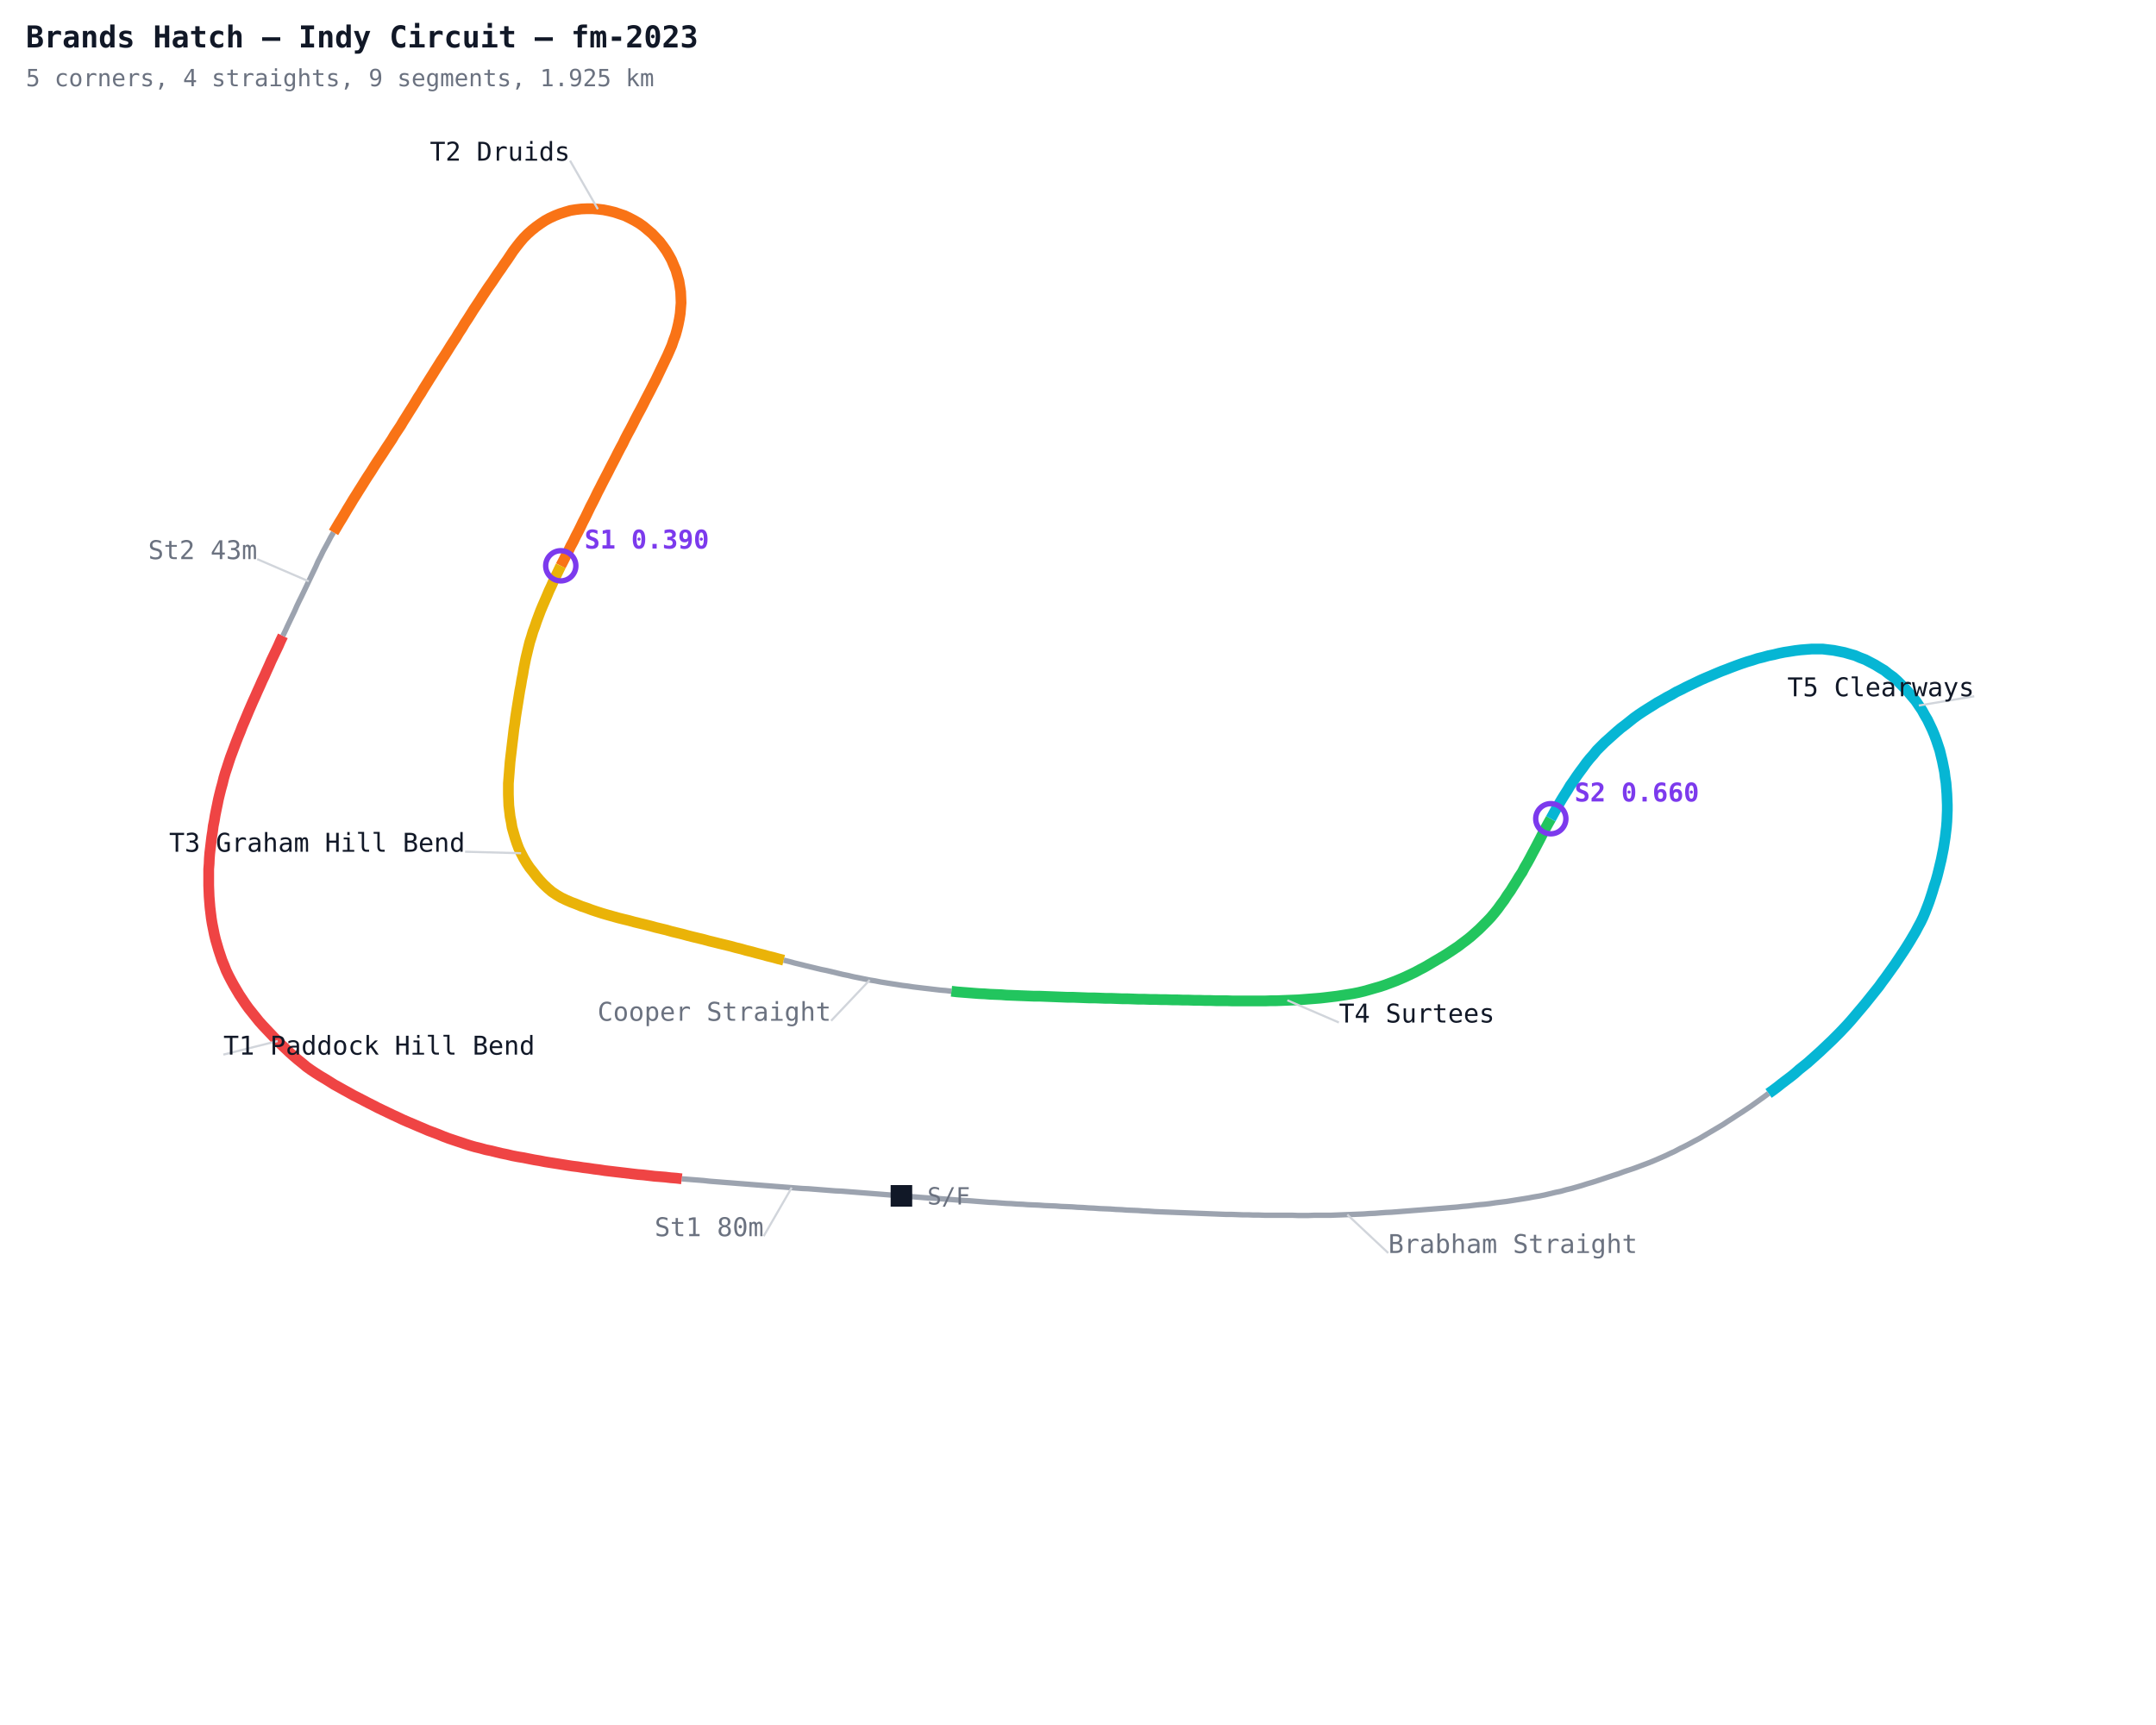
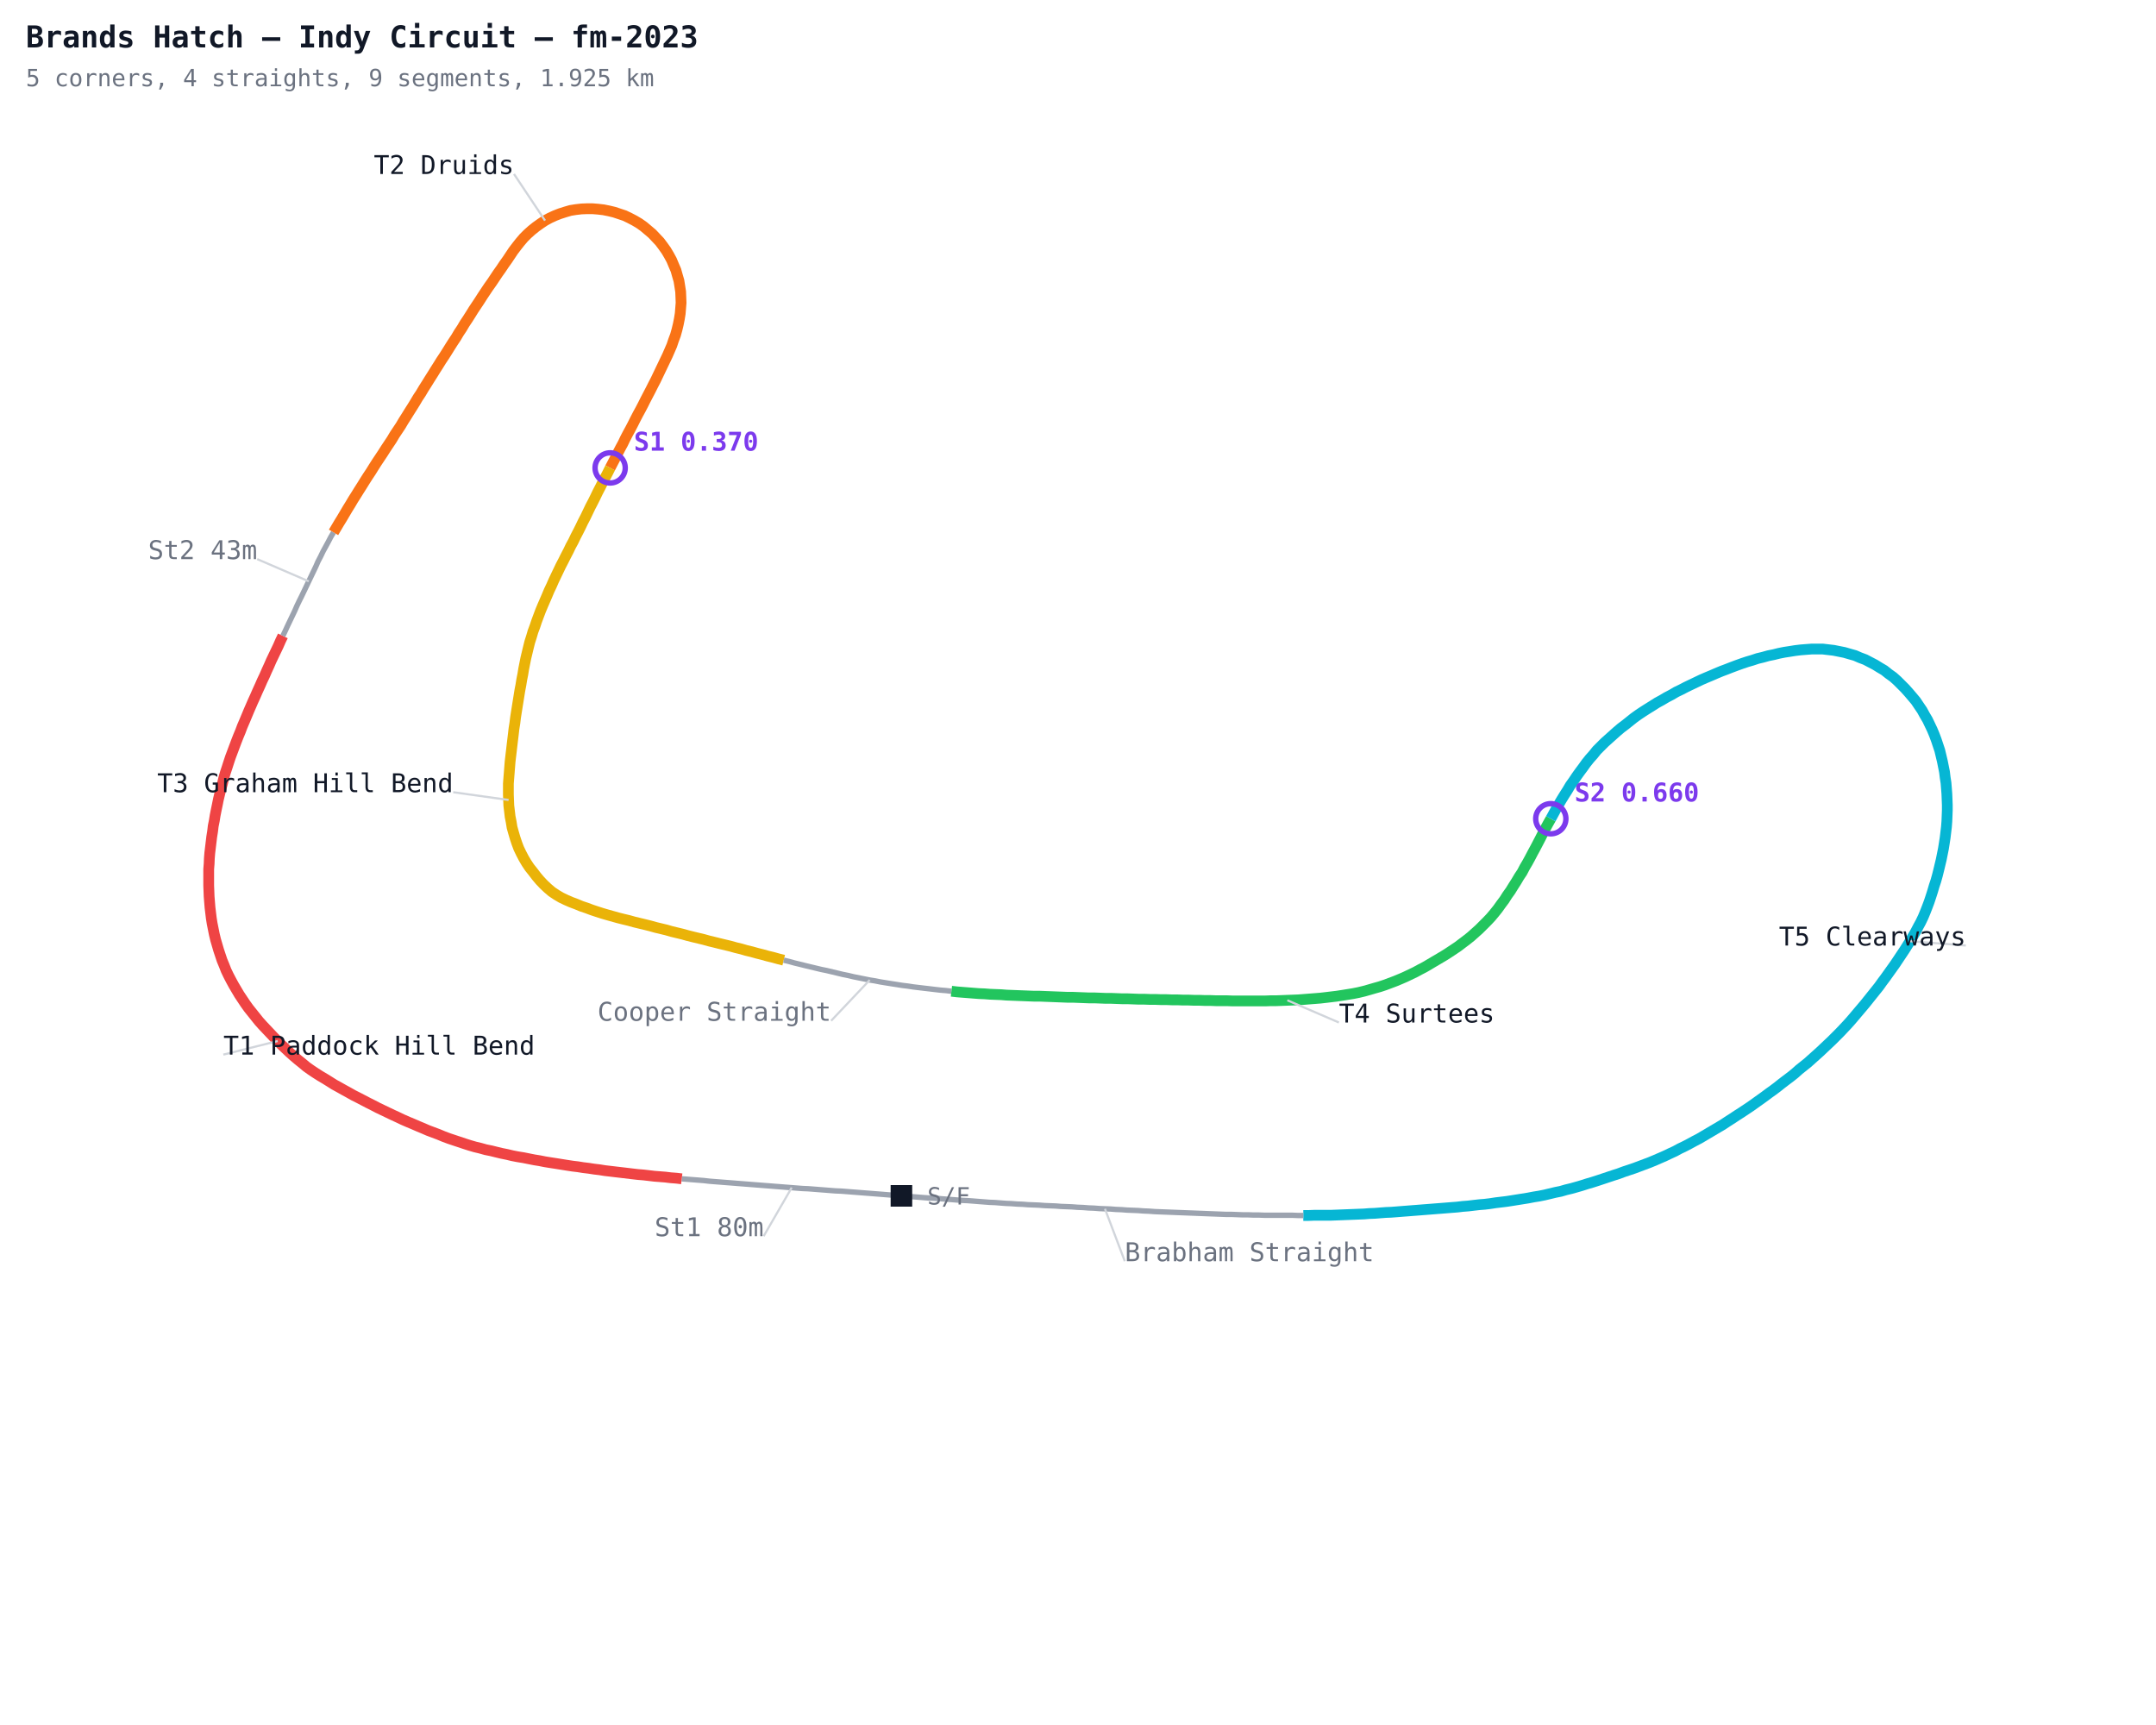
<svg xmlns="http://www.w3.org/2000/svg" width="1000" height="800" viewBox="0 0 1000 800">
  <defs>
    <style>
      .name { font-family: monospace; font-size: 12px; }
      .sector { font-family: monospace; font-size: 12px; fill: #7c3aed; font-weight: bold; }
      .title { font-family: monospace; font-size: 14px; fill: #111827; font-weight: bold; }
      .sub { font-family: monospace; font-size: 11px; fill: #6b7280; }
    </style>
  </defs>
  <rect width="1000" height="800" fill="#ffffff" />
  <polyline fill="none" stroke="#9ca3af" stroke-width="2.5" points="418.1,554.6 415.6,554.4 413.0,554.2 410.5,554.0 408.0,553.8 405.4,553.6 402.9,553.4 400.3,553.2 397.8,553.0 395.2,552.8 392.7,552.6 390.1,552.4 387.6,552.3 385.0,552.1 382.5,551.9 379.9,551.7 377.4,551.5 374.8,551.3 372.3,551.2 369.7,551.0 367.2,550.8 364.6,550.6 362.1,550.4 359.5,550.2 357.0,550.0 354.4,549.8 351.9,549.6 349.3,549.4 346.8,549.2 344.2,549.0 341.7,548.8 339.2,548.6 336.6,548.4 334.1,548.2 331.5,548.0 329.0,547.8 326.4,547.5 323.9,547.3 321.3,547.1 318.8,546.9 316.2,546.7" />
  <polyline fill="none" stroke="#ef4444" stroke-width="5" points="316.2,546.7 313.7,546.4 311.1,546.2 308.6,545.9 306.1,545.7 303.5,545.5 301.0,545.2 298.4,544.9 295.9,544.7 293.3,544.4 290.8,544.1 288.3,543.8 285.7,543.5 283.2,543.2 280.6,542.9 278.1,542.5 275.6,542.2 273.0,541.8 270.5,541.5 268.0,541.1 265.5,540.8 262.9,540.4 260.4,540.0 257.9,539.6 255.3,539.2 252.8,538.8 250.3,538.3 247.8,537.9 245.3,537.4 242.8,536.9 240.3,536.5 237.7,536.0 235.2,535.4 232.7,534.9 230.2,534.3 227.8,533.7 225.3,533.2 222.8,532.5 220.3,531.9 217.9,531.2 215.4,530.4 213.0,529.6 210.6,528.8 208.2,528.0 205.8,527.1 203.4,526.1 201.0,525.2 198.6,524.3 196.3,523.3 193.9,522.3 191.6,521.3 189.2,520.3 186.9,519.3 184.6,518.2 182.2,517.1 179.9,516.0 177.6,514.9 175.3,513.8 173.0,512.6 170.8,511.5 168.5,510.3 166.2,509.1 164.0,508.0 161.7,506.7 159.5,505.5 157.2,504.2 155.0,503.0 152.8,501.6 150.7,500.3 148.5,499.0 146.3,497.6 144.2,496.2 142.1,494.7 140.2,493.1 138.2,491.5 136.2,489.8 134.3,488.1 132.5,486.4 130.6,484.6 128.8,482.8 127.0,481.0 125.3,479.2 123.5,477.3 121.8,475.5 120.1,473.6 118.5,471.6 116.9,469.6 115.3,467.6 113.8,465.5 112.4,463.4 111.0,461.3 109.7,459.1 108.4,456.9 107.2,454.7 106.0,452.4 104.9,450.1 104.0,447.8 103.0,445.4 102.2,443.0 101.4,440.6 100.7,438.2 100.0,435.8 99.4,433.3 98.9,430.8 98.4,428.3 98.0,425.8 97.7,423.3 97.4,420.8 97.2,418.3 97.0,415.8 96.9,413.2 96.8,410.7 96.8,408.2 96.8,405.7 96.8,403.1 97.0,400.6 97.1,398.1 97.3,395.6 97.6,393.1 97.9,390.6 98.2,388.1 98.6,385.6 98.9,383.1 99.4,380.6 99.8,378.1 100.3,375.6 100.8,373.2 101.3,370.7 101.9,368.2 102.5,365.8 103.2,363.3 103.8,360.8 104.5,358.4 105.3,356.0 106.1,353.5 106.9,351.1 107.8,348.7 108.7,346.3 109.6,343.9 110.5,341.6 111.5,339.2 112.4,336.8 113.4,334.5 114.4,332.1 115.4,329.7 116.4,327.4 117.4,325.1 118.5,322.7 119.5,320.4 120.6,318.0 121.6,315.7 122.7,313.4 123.7,311.1 124.8,308.7 125.8,306.4 126.9,304.1 128.0,301.8 129.1,299.5 130.1,297.2 131.2,294.9" />
  <polyline fill="none" stroke="#9ca3af" stroke-width="2.5" points="131.2,294.9 132.3,292.6 133.4,290.2 134.5,287.9 135.6,285.6 136.7,283.3 137.7,281.0 138.8,278.7 139.9,276.5 141.0,274.2 142.1,271.9 143.2,269.6 144.3,267.3 145.4,265.0 146.5,262.7 147.5,260.4 148.7,258.1 149.8,255.8 151.0,253.6 152.2,251.4 153.4,249.1 154.7,246.9" />
-   <polyline fill="none" stroke="#f97316" stroke-width="5" points="154.7,246.9 156.0,244.7 157.3,242.5 158.6,240.4 159.9,238.2 161.2,236.0 162.5,233.9 163.8,231.7 165.2,229.5 166.5,227.4 167.9,225.2 169.2,223.1 170.6,220.9 172.0,218.8 173.3,216.7 174.7,214.5 176.1,212.4 177.5,210.3 178.9,208.1 180.3,206.0 181.7,203.9 183.0,201.7 184.4,199.6 185.8,197.5 187.1,195.3 188.5,193.1 189.8,191.0 191.2,188.8 192.5,186.7 193.8,184.5 195.2,182.4 196.5,180.2 197.9,178.0 199.2,175.9 200.6,173.7 201.9,171.6 203.3,169.4 204.6,167.3 206.0,165.2 207.4,163.0 208.7,160.9 210.1,158.7 211.5,156.6 212.8,154.4 214.2,152.3 215.5,150.1 216.9,148.0 218.3,145.8 219.6,143.7 221.0,141.6 222.4,139.5 223.8,137.3 225.2,135.2 226.6,133.1 228.1,131.0 229.5,128.9 230.9,126.8 232.4,124.7 233.8,122.6 235.3,120.5 236.7,118.4 238.1,116.3 239.7,114.2 241.2,112.3 242.9,110.3 244.7,108.5 246.6,106.8 248.6,105.2 250.7,103.7 252.8,102.3 255.0,101.1 257.4,100.0 259.7,99.1 262.2,98.3 264.6,97.6 267.1,97.2 269.7,96.9 272.2,96.8 274.8,96.8 277.3,97.0 279.9,97.3 282.4,97.8 284.9,98.4 287.3,99.2 289.7,100.0 292.0,101.1 294.3,102.3 296.5,103.6 298.6,105.1 300.5,106.7 302.5,108.4 304.2,110.2 306.0,112.1 307.5,114.1 309.0,116.2 310.3,118.4 311.5,120.6 312.5,123.0 313.5,125.3 314.2,127.8 314.9,130.2 315.3,132.7 315.7,135.3 315.8,137.8 315.9,140.4 315.7,142.9 315.5,145.4 315.1,147.9 314.6,150.4 314.0,152.9 313.3,155.4 312.4,157.8 311.6,160.2 310.6,162.5 309.6,164.8 308.5,167.1 307.4,169.4 306.3,171.7 305.2,174.0 304.1,176.3 302.9,178.6 301.8,180.8 300.6,183.1 299.4,185.4 298.3,187.6 297.1,189.9 295.9,192.1 294.7,194.4 293.6,196.6 292.4,198.9 291.2,201.1 290.0,203.4 288.9,205.7 287.7,207.9 286.5,210.2 285.4,212.4 284.2,214.7 283.0,217.0 281.9,219.2 280.7,221.5 279.5,223.8 278.4,226.0 277.2,228.3 276.1,230.6 275.0,232.8 273.8,235.1 272.7,237.4 271.6,239.7 270.4,242.0 269.3,244.3 268.2,246.5 267.0,248.8 265.9,251.1 264.7,253.3 263.6,255.6 262.4,257.9 261.3,260.1 260.1,262.4" />
-   <polyline fill="none" stroke="#eab308" stroke-width="5" points="260.1,262.4 259.0,264.7 257.9,267.0 256.8,269.3 255.8,271.6 254.7,273.9 253.7,276.3 252.7,278.6 251.7,280.9 250.7,283.3 249.8,285.7 248.9,288.1 248.1,290.5 247.2,292.9 246.5,295.3 245.7,297.8 245.1,300.2 244.5,302.7 243.9,305.2 243.4,307.7 242.9,310.2 242.5,312.7 242.0,315.2 241.6,317.7 241.1,320.3 240.7,322.8 240.3,325.3 239.9,327.8 239.5,330.3 239.1,332.9 238.8,335.4 238.4,337.9 238.1,340.5 237.8,343.0 237.5,345.5 237.2,348.1 236.9,350.6 236.6,353.2 236.4,355.7 236.2,358.3 236.0,360.8 235.8,363.4 235.8,365.9 235.8,368.5 235.9,371.0 236.0,373.6 236.3,376.1 236.6,378.7 237.1,381.2 237.5,383.7 238.2,386.2 238.9,388.6 239.7,391.0 240.6,393.4 241.7,395.7 242.9,398.0 244.2,400.2 245.6,402.3 247.2,404.3 248.8,406.4 250.4,408.3 252.2,410.2 254.0,411.9 256.0,413.6 258.1,415.0 260.3,416.3 262.6,417.4 264.9,418.4 267.3,419.3 269.7,420.3 272.1,421.1 274.5,422.0 276.9,422.8 279.4,423.6 281.8,424.3 284.3,425.0 286.8,425.7 289.2,426.3 291.7,426.9 294.2,427.6 296.7,428.2 299.2,428.8 301.6,429.4 304.1,430.1 306.6,430.7 309.1,431.3 311.5,432.0 314.0,432.6 316.5,433.2 319.0,433.9 321.4,434.5 323.9,435.1 326.4,435.7 328.9,436.4 331.4,437.0 333.8,437.6 336.3,438.2 338.8,438.8 341.3,439.5 343.8,440.1 346.2,440.8 348.7,441.4 351.2,442.1 353.6,442.7 356.1,443.4 358.6,444.0 361.1,444.7 363.5,445.3" />
+   <polyline fill="none" stroke="#f97316" stroke-width="5" points="154.7,246.9 156.0,244.7 157.3,242.5 158.6,240.4 159.9,238.2 161.2,236.0 162.5,233.9 163.8,231.7 165.2,229.5 166.5,227.4 167.9,225.2 169.2,223.1 170.6,220.9 172.0,218.8 173.3,216.7 174.7,214.5 176.1,212.4 177.5,210.3 178.9,208.1 180.3,206.0 181.7,203.9 183.0,201.7 184.4,199.6 185.8,197.5 187.1,195.3 188.5,193.1 189.8,191.0 191.2,188.8 192.5,186.7 193.8,184.5 195.2,182.4 196.5,180.2 197.9,178.0 199.2,175.9 200.6,173.7 201.9,171.6 203.3,169.4 204.6,167.3 206.0,165.2 207.4,163.0 208.7,160.9 210.1,158.7 211.5,156.6 212.8,154.4 214.2,152.3 215.5,150.1 216.9,148.0 218.3,145.8 219.6,143.7 221.0,141.6 222.4,139.5 223.8,137.3 225.2,135.2 226.6,133.1 228.1,131.0 229.5,128.9 230.9,126.8 232.4,124.7 233.8,122.6 235.3,120.5 236.7,118.4 238.1,116.3 239.7,114.2 241.2,112.3 242.9,110.3 244.7,108.5 246.6,106.8 248.6,105.2 250.7,103.7 252.8,102.3 255.0,101.1 257.4,100.0 259.7,99.1 262.2,98.3 264.6,97.6 267.1,97.2 269.7,96.9 272.2,96.8 274.8,96.8 277.3,97.0 279.9,97.3 282.4,97.8 284.9,98.4 287.3,99.2 289.7,100.0 292.0,101.1 294.3,102.3 296.5,103.6 298.6,105.1 300.5,106.7 302.5,108.4 304.2,110.2 306.0,112.1 307.5,114.1 309.0,116.2 310.3,118.4 311.5,120.6 312.5,123.0 313.5,125.3 314.2,127.8 314.9,130.2 315.3,132.7 315.7,135.3 315.8,137.8 315.9,140.4 315.7,142.9 315.5,145.4 315.1,147.9 314.6,150.4 314.0,152.9 313.3,155.4 312.4,157.8 311.6,160.2 310.6,162.5 309.6,164.8 308.5,167.1 307.4,169.4 306.3,171.7 305.2,174.0 304.1,176.3 302.9,178.6 301.8,180.8 300.6,183.1 299.4,185.4 298.3,187.6 297.1,189.9 295.9,192.1 294.7,194.4 293.6,196.6 292.4,198.9 291.2,201.1 290.0,203.4 288.9,205.7 287.7,207.9 286.5,210.2 285.4,212.4 284.2,214.7 283.0,217.0" />
+   <polyline fill="none" stroke="#eab308" stroke-width="5" points="283.0,217.0 281.9,219.2 280.7,221.5 279.5,223.8 278.4,226.0 277.2,228.3 276.1,230.6 275.0,232.8 273.8,235.1 272.7,237.4 271.6,239.7 270.4,242.0 269.3,244.3 268.2,246.5 267.0,248.8 265.9,251.1 264.7,253.3 263.6,255.6 262.4,257.9 261.3,260.1 260.1,262.4 259.0,264.7 257.9,267.0 256.8,269.3 255.8,271.6 254.7,273.9 253.7,276.3 252.7,278.6 251.7,280.9 250.7,283.3 249.8,285.7 248.9,288.1 248.1,290.5 247.2,292.9 246.5,295.3 245.7,297.8 245.1,300.2 244.5,302.7 243.9,305.2 243.4,307.7 242.9,310.2 242.5,312.7 242.0,315.2 241.6,317.7 241.1,320.3 240.7,322.8 240.3,325.3 239.9,327.8 239.5,330.3 239.1,332.9 238.8,335.4 238.4,337.9 238.1,340.5 237.8,343.0 237.5,345.5 237.2,348.1 236.9,350.6 236.6,353.2 236.4,355.7 236.2,358.3 236.0,360.8 235.8,363.4 235.8,365.9 235.8,368.5 235.9,371.0 236.0,373.6 236.3,376.1 236.6,378.7 237.1,381.2 237.5,383.7 238.2,386.2 238.9,388.6 239.7,391.0 240.6,393.4 241.7,395.7 242.9,398.0 244.2,400.2 245.6,402.3 247.2,404.3 248.8,406.4 250.4,408.3 252.2,410.2 254.0,411.9 256.0,413.6 258.1,415.0 260.3,416.3 262.6,417.4 264.9,418.4 267.3,419.3 269.7,420.3 272.1,421.1 274.5,422.0 276.9,422.8 279.4,423.6 281.8,424.3 284.3,425.0 286.8,425.7 289.2,426.3 291.7,426.9 294.2,427.6 296.7,428.2 299.2,428.8 301.6,429.4 304.1,430.1 306.6,430.7 309.1,431.3 311.5,432.0 314.0,432.6 316.5,433.2 319.0,433.9 321.4,434.5 323.9,435.1 326.4,435.7 328.9,436.4 331.4,437.0 333.8,437.6 336.3,438.2 338.8,438.8 341.3,439.5 343.8,440.1 346.2,440.8 348.7,441.4 351.2,442.1 353.6,442.7 356.1,443.4 358.6,444.0 361.1,444.7 363.5,445.3" />
  <polyline fill="none" stroke="#9ca3af" stroke-width="2.5" points="363.5,445.3 366.0,445.9 368.5,446.6 371.0,447.2 373.4,447.8 375.9,448.4 378.4,449.0 380.9,449.6 383.4,450.1 385.9,450.7 388.4,451.3 390.9,451.9 393.4,452.4 395.9,453.0 398.4,453.5 400.9,454.0 403.4,454.5 405.9,454.9 408.4,455.4 410.9,455.8 413.4,456.2 416.0,456.6 418.5,457.0 421.0,457.3 423.6,457.7 426.1,458.0 428.6,458.3 431.2,458.6 433.7,458.9 436.3,459.2 438.8,459.4 441.3,459.7" />
  <polyline fill="none" stroke="#22c55e" stroke-width="5" points="441.3,459.7 443.9,460.0 446.4,460.2 449.0,460.4 451.5,460.6 454.1,460.8 456.6,460.9 459.2,461.1 461.7,461.2 464.3,461.3 466.8,461.5 469.4,461.6 471.9,461.7 474.5,461.8 477.0,461.9 479.6,462.0 482.2,462.0 484.7,462.1 487.3,462.2 489.8,462.3 492.4,462.4 494.9,462.5 497.5,462.5 500.0,462.6 502.6,462.7 505.1,462.8 507.7,462.8 510.3,462.9 512.8,463.0 515.4,463.0 517.9,463.1 520.5,463.2 523.0,463.2 525.6,463.3 528.1,463.4 530.7,463.4 533.2,463.5 535.8,463.5 538.4,463.6 540.9,463.6 543.5,463.7 546.0,463.7 548.6,463.8 551.1,463.8 553.7,463.9 556.2,463.9 558.8,464.0 561.4,464.0 563.9,464.1 566.5,464.1 569.0,464.1 571.6,464.2 574.1,464.2 576.7,464.2 579.2,464.2 581.8,464.2 584.4,464.2 586.9,464.2 589.5,464.1 592.0,464.1 594.6,464.0 597.1,463.9 599.7,463.8 602.2,463.7 604.8,463.5 607.3,463.3 609.9,463.1 612.4,462.9 615.0,462.6 617.5,462.3 620.0,462.0 622.6,461.6 625.1,461.2 627.6,460.8 630.1,460.3 632.6,459.7 635.1,459.0 637.5,458.3 640.0,457.6 642.4,456.8 644.8,455.9 647.2,455.0 649.6,454.0 651.9,453.0 654.2,451.9 656.5,450.8 658.7,449.6 661.0,448.4 663.2,447.1 665.4,445.8 667.6,444.5 669.8,443.2 672.0,441.8 674.1,440.4 676.2,439.0 678.3,437.4 680.3,435.9 682.3,434.3 684.2,432.6 686.1,430.9 687.9,429.1 689.7,427.3 691.5,425.4 693.1,423.5 694.7,421.5 696.2,419.4 697.7,417.4 699.1,415.2 700.6,413.1 701.9,411.0 703.3,408.8 704.6,406.6 706.0,404.5 707.2,402.2 708.5,400.0 709.7,397.8 710.9,395.5 712.1,393.3 713.3,391.0 714.5,388.7 715.6,386.5 716.8,384.2 718.0,382.0 719.3,379.7" />
-   <polyline fill="none" stroke="#06b6d4" stroke-width="5" points="719.3,379.7 720.5,377.5 721.7,375.3 723.0,373.0 724.3,370.8 725.6,368.7 727.0,366.5 728.3,364.3 729.8,362.2 731.2,360.1 732.7,358.0 734.2,356.0 735.7,353.9 737.3,351.9 739.0,350.0 740.6,348.0 742.4,346.2 744.2,344.4 746.1,342.7 748.0,341.0 749.9,339.3 751.9,337.6 753.9,336.1 755.9,334.5 757.9,332.9 760.0,331.4 762.1,330.0 764.3,328.6 766.4,327.3 768.6,325.9 770.8,324.7 773.0,323.4 775.3,322.2 777.5,320.9 779.8,319.8 782.1,318.6 784.4,317.5 786.7,316.4 789.0,315.3 791.3,314.3 793.7,313.3 796.0,312.3 798.4,311.3 800.8,310.4 803.1,309.5 805.5,308.6 808.0,307.7 810.4,306.9 812.8,306.2 815.2,305.4 817.7,304.8 820.2,304.1 822.7,303.6 825.1,303.0 827.6,302.5 830.2,302.1 832.7,301.7 835.2,301.4 837.7,301.2 840.3,301.0 842.8,301.0 845.4,301.0 847.9,301.3 850.5,301.6 853.0,302.1 855.5,302.6 857.9,303.3 860.4,304.0 862.7,305.0 865.1,305.9 867.4,307.1 869.7,308.3 871.8,309.6 874.0,310.9 876.0,312.5 878.1,314.0 880.0,315.7 881.8,317.5 883.6,319.3 885.3,321.2 887.0,323.2 888.6,325.1 890.0,327.2 891.5,329.4 892.7,331.6 894.0,333.8 895.1,336.1 896.2,338.4 897.2,340.8 898.1,343.2 898.9,345.6 899.7,348.0 900.3,350.5 900.9,353.0 901.4,355.5 901.9,358.0 902.2,360.5 902.6,363.1 902.8,365.6 903.0,368.2 903.1,370.7 903.2,373.3 903.2,375.8 903.1,378.4 903.0,380.9 902.8,383.5 902.5,386.0 902.2,388.5 901.8,391.1 901.4,393.6 900.9,396.1 900.4,398.6 899.8,401.1 899.2,403.6 898.6,406.0 897.9,408.5 897.1,410.9 896.4,413.3 895.6,415.8 894.8,418.2 893.9,420.6 893.0,422.9 892.0,425.3 890.9,427.6 889.7,429.8 888.5,432.1 887.2,434.3 885.9,436.5 884.6,438.6 883.2,440.8 881.8,442.9 880.4,445.0 879.0,447.1 877.5,449.2 876.0,451.3 874.5,453.4 873.0,455.4 871.5,457.5 869.9,459.5 868.3,461.5 866.7,463.5 865.1,465.5 863.5,467.4 861.8,469.4 860.2,471.3 858.5,473.3 856.8,475.2 855.1,477.0 853.3,478.9 851.5,480.7 849.7,482.5 847.8,484.3 846.0,486.0 844.1,487.8 842.2,489.5 840.3,491.2 838.4,492.9 836.4,494.5 834.4,496.1 832.5,497.8 830.5,499.4 828.5,500.9 826.4,502.5 824.4,504.1 822.4,505.6 820.3,507.1" />
-   <polyline fill="none" stroke="#9ca3af" stroke-width="2.5" points="820.3,507.1 818.3,508.6 816.2,510.1 814.1,511.6 812.0,513.1 809.9,514.5 807.8,515.9 805.6,517.3 803.5,518.7 801.3,520.1 799.2,521.5 797.0,522.8 794.8,524.1 792.6,525.4 790.4,526.7 788.2,528.0 785.9,529.2 783.7,530.4 781.4,531.6 779.1,532.7 776.9,533.9 774.5,535.0 772.2,536.1 769.9,537.1 767.6,538.1 765.2,539.1 762.8,540.0 760.4,540.9 758.0,541.8 755.6,542.6 753.2,543.4 750.8,544.3 748.3,545.1 745.9,545.9 743.5,546.7 741.1,547.5 738.6,548.3 736.2,549.0 733.7,549.8 731.3,550.5 728.8,551.2 726.3,551.8 723.9,552.5 721.4,553.0 718.9,553.6 716.4,554.2 713.9,554.7 711.4,555.1 708.8,555.6 706.3,556.0 703.8,556.4 701.3,556.8 698.7,557.2 696.2,557.5 693.7,557.8 691.1,558.2 688.6,558.5 686.1,558.7 683.5,559.0 681.0,559.3 678.4,559.5 675.9,559.8 673.3,560.0 670.8,560.2 668.3,560.4 665.7,560.6 663.2,560.8 660.6,561.0 658.1,561.2 655.5,561.4 653.0,561.6 650.4,561.8 647.9,562.0 645.3,562.2 642.8,562.3 640.2,562.5 637.7,562.7 635.1,562.8 632.6,563.0 630.0,563.1 627.5,563.2 624.9,563.3 622.4,563.4 619.8,563.5 617.2,563.6 614.7,563.6 612.1,563.6 609.6,563.6 607.0,563.7 604.5,563.7 601.9,563.7 599.4,563.6 596.8,563.6 594.2,563.6 591.7,563.6 589.1,563.6 586.6,563.6 584.0,563.5 581.5,563.5 578.9,563.4 576.4,563.4 573.8,563.3 571.2,563.2 568.7,563.2 566.1,563.1 563.6,563.0 561.0,562.9 558.5,562.8 555.9,562.7 553.4,562.6 550.8,562.5 548.3,562.4 545.7,562.3 543.2,562.2 540.6,562.1 538.0,562.0 535.5,561.9 532.9,561.7 530.4,561.6 527.8,561.4 525.3,561.3 522.7,561.2 520.2,561.0 517.6,560.9 515.1,560.7 512.5,560.6 510.0,560.5 507.4,560.3 504.9,560.2 502.3,560.0 499.8,559.9 497.2,559.7 494.7,559.6 492.1,559.5 489.6,559.3 487.0,559.2 484.5,559.1 481.9,558.9 479.4,558.8 476.8,558.7 474.3,558.5 471.7,558.4 469.1,558.2 466.6,558.1 464.0,557.9 461.5,557.7 458.9,557.6 456.4,557.4 453.8,557.2 451.3,557.0 448.7,556.8 446.2,556.7 443.6,556.5 441.1,556.3 438.5,556.1 436.0,555.9 433.4,555.7 430.9,555.6 428.3,555.4 425.8,555.2 423.2,555.0 420.7,554.8" />
+   <polyline fill="none" stroke="#06b6d4" stroke-width="5" points="719.3,379.7 720.5,377.5 721.7,375.3 723.0,373.0 724.3,370.8 725.6,368.7 727.0,366.5 728.3,364.3 729.8,362.2 731.2,360.1 732.7,358.0 734.2,356.0 735.7,353.9 737.3,351.9 739.0,350.0 740.6,348.0 742.4,346.2 744.2,344.4 746.1,342.7 748.0,341.0 749.9,339.3 751.9,337.6 753.9,336.1 755.9,334.5 757.9,332.9 760.0,331.4 762.1,330.0 764.3,328.6 766.4,327.3 768.6,325.9 770.8,324.7 773.0,323.4 775.3,322.2 777.5,320.9 779.8,319.8 782.1,318.6 784.4,317.5 786.7,316.4 789.0,315.3 791.3,314.3 793.7,313.3 796.0,312.3 798.4,311.3 800.8,310.4 803.1,309.5 805.5,308.6 808.0,307.7 810.4,306.9 812.8,306.2 815.2,305.4 817.7,304.8 820.2,304.1 822.7,303.6 825.1,303.0 827.6,302.5 830.2,302.1 832.7,301.7 835.2,301.4 837.7,301.2 840.3,301.0 842.8,301.0 845.4,301.0 847.9,301.3 850.5,301.6 853.0,302.1 855.5,302.6 857.9,303.3 860.4,304.0 862.7,305.0 865.1,305.9 867.4,307.1 869.7,308.3 871.8,309.6 874.0,310.9 876.0,312.5 878.1,314.0 880.0,315.7 881.8,317.5 883.6,319.3 885.3,321.2 887.0,323.2 888.6,325.1 890.0,327.2 891.5,329.4 892.7,331.6 894.0,333.8 895.1,336.1 896.2,338.4 897.2,340.8 898.1,343.2 898.9,345.6 899.7,348.0 900.3,350.5 900.9,353.0 901.4,355.5 901.9,358.0 902.2,360.5 902.6,363.1 902.8,365.6 903.0,368.2 903.1,370.7 903.2,373.3 903.2,375.8 903.1,378.4 903.0,380.9 902.8,383.5 902.5,386.0 902.2,388.5 901.8,391.1 901.4,393.6 900.9,396.1 900.4,398.6 899.8,401.1 899.2,403.6 898.6,406.0 897.9,408.5 897.1,410.9 896.4,413.3 895.6,415.8 894.8,418.2 893.9,420.6 893.0,422.9 892.0,425.3 890.9,427.6 889.7,429.8 888.5,432.1 887.2,434.3 885.9,436.5 884.6,438.6 883.2,440.8 881.8,442.9 880.4,445.0 879.0,447.1 877.5,449.2 876.0,451.3 874.5,453.4 873.0,455.4 871.5,457.5 869.9,459.5 868.3,461.5 866.7,463.5 865.1,465.5 863.5,467.4 861.8,469.4 860.2,471.3 858.5,473.3 856.8,475.2 855.1,477.0 853.3,478.9 851.5,480.7 849.7,482.5 847.8,484.3 846.0,486.0 844.1,487.8 842.2,489.5 840.3,491.2 838.4,492.9 836.4,494.5 834.4,496.1 832.5,497.8 830.5,499.4 828.5,500.9 826.4,502.5 824.4,504.1 822.4,505.6 820.3,507.1 818.3,508.6 816.2,510.1 814.1,511.6 812.0,513.1 809.9,514.5 807.8,515.9 805.6,517.3 803.5,518.7 801.3,520.1 799.2,521.5 797.0,522.8 794.8,524.1 792.6,525.4 790.4,526.7 788.2,528.0 785.9,529.2 783.7,530.4 781.4,531.6 779.1,532.7 776.9,533.9 774.5,535.0 772.2,536.1 769.9,537.1 767.6,538.1 765.2,539.1 762.8,540.0 760.4,540.9 758.0,541.8 755.6,542.6 753.2,543.4 750.8,544.3 748.3,545.1 745.9,545.9 743.5,546.7 741.1,547.5 738.6,548.3 736.2,549.0 733.7,549.8 731.3,550.5 728.8,551.2 726.3,551.8 723.9,552.5 721.4,553.0 718.9,553.6 716.4,554.2 713.9,554.7 711.4,555.1 708.8,555.6 706.3,556.0 703.8,556.4 701.3,556.8 698.7,557.2 696.2,557.5 693.7,557.8 691.1,558.2 688.6,558.5 686.1,558.7 683.5,559.0 681.0,559.3 678.4,559.5 675.9,559.8 673.3,560.0 670.8,560.2 668.3,560.4 665.7,560.6 663.2,560.8 660.6,561.0 658.1,561.2 655.5,561.4 653.0,561.6 650.4,561.8 647.9,562.0 645.3,562.2 642.8,562.3 640.2,562.5 637.7,562.7 635.1,562.8 632.6,563.0 630.0,563.1 627.5,563.2 624.9,563.3 622.4,563.4 619.8,563.5 617.2,563.6 614.7,563.6 612.1,563.6 609.6,563.6 607.0,563.7 604.5,563.7" />
+   <polyline fill="none" stroke="#9ca3af" stroke-width="2.5" points="604.5,563.7 601.9,563.7 599.4,563.6 596.8,563.6 594.2,563.6 591.7,563.6 589.1,563.6 586.6,563.6 584.0,563.5 581.5,563.5 578.9,563.4 576.4,563.4 573.8,563.3 571.2,563.2 568.7,563.2 566.1,563.1 563.6,563.0 561.0,562.9 558.5,562.8 555.9,562.7 553.4,562.6 550.8,562.5 548.3,562.4 545.7,562.3 543.2,562.2 540.6,562.1 538.0,562.0 535.5,561.9 532.9,561.7 530.4,561.6 527.8,561.4 525.3,561.3 522.7,561.2 520.2,561.0 517.6,560.9 515.1,560.7 512.5,560.6 510.0,560.5 507.4,560.3 504.9,560.2 502.3,560.0 499.8,559.9 497.2,559.7 494.7,559.6 492.1,559.5 489.6,559.3 487.0,559.2 484.5,559.1 481.9,558.9 479.4,558.8 476.8,558.7 474.3,558.5 471.7,558.4 469.1,558.2 466.6,558.1 464.0,557.9 461.5,557.7 458.9,557.6 456.4,557.4 453.8,557.2 451.3,557.0 448.7,556.8 446.2,556.7 443.6,556.5 441.1,556.3 438.5,556.1 436.0,555.9 433.4,555.7 430.9,555.6 428.3,555.4 425.8,555.2 423.2,555.0 420.7,554.8" />
  <line x1="367.2" y1="550.8" x2="354.2" y2="573.3" stroke="#d1d5db" stroke-width="1" />
  <text x="354.2" y="573.3" text-anchor="end" class="name" fill="#6b7280">St1 80m</text>
  <line x1="128.8" y1="482.8" x2="103.6" y2="489.1" stroke="#d1d5db" stroke-width="1" />
  <text x="103.6" y="489.1" text-anchor="start" class="name" fill="#111827">T1 Paddock Hill Bend</text>
  <line x1="143.2" y1="269.6" x2="119.3" y2="259.3" stroke="#d1d5db" stroke-width="1" />
  <text x="119.3" y="259.3" text-anchor="end" class="name" fill="#6b7280">St2 43m</text>
-   <line x1="277.3" y1="97.0" x2="264.4" y2="74.5" stroke="#d1d5db" stroke-width="1" />
-   <text x="264.4" y="74.5" text-anchor="end" class="name" fill="#111827">T2 Druids</text>
-   <line x1="241.7" y1="395.7" x2="215.7" y2="395.0" stroke="#d1d5db" stroke-width="1" />
-   <text x="215.7" y="395.0" text-anchor="end" class="name" fill="#111827">T3 Graham Hill Bend</text>
+   <line x1="252.8" y1="102.3" x2="238.4" y2="80.7" stroke="#d1d5db" stroke-width="1" />
+   <text x="238.4" y="80.7" text-anchor="end" class="name" fill="#111827">T2 Druids</text>
+   <line x1="235.9" y1="371.0" x2="210.2" y2="367.4" stroke="#d1d5db" stroke-width="1" />
+   <text x="210.2" y="367.4" text-anchor="end" class="name" fill="#111827">T3 Graham Hill Bend</text>
  <line x1="403.4" y1="454.5" x2="385.5" y2="473.4" stroke="#d1d5db" stroke-width="1" />
  <text x="385.5" y="473.4" text-anchor="end" class="name" fill="#6b7280">Cooper Straight</text>
  <line x1="597.1" y1="463.9" x2="621.0" y2="474.2" stroke="#d1d5db" stroke-width="1" />
  <text x="621.0" y="474.2" text-anchor="start" class="name" fill="#111827">T4 Surtees</text>
-   <line x1="890.0" y1="327.2" x2="915.7" y2="322.9" stroke="#d1d5db" stroke-width="1" />
-   <text x="915.7" y="322.9" text-anchor="end" class="name" fill="#111827">T5 Clearways</text>
-   <line x1="624.9" y1="563.3" x2="643.9" y2="581.1" stroke="#d1d5db" stroke-width="1" />
-   <text x="643.9" y="581.1" text-anchor="start" class="name" fill="#6b7280">Brabham Straight</text>
-   <circle cx="260.1" cy="262.4" r="7" fill="none" stroke="#7c3aed" stroke-width="2.5" />
-   <text x="271.1" y="254.4" class="sector">S1 0.390</text>
+   <line x1="885.9" y1="436.5" x2="911.8" y2="438.5" stroke="#d1d5db" stroke-width="1" />
+   <text x="911.8" y="438.5" text-anchor="end" class="name" fill="#111827">T5 Clearways</text>
+   <line x1="512.5" y1="560.6" x2="521.7" y2="584.9" stroke="#d1d5db" stroke-width="1" />
+   <text x="521.7" y="584.9" text-anchor="start" class="name" fill="#6b7280">Brabham Straight</text>
+   <circle cx="283.0" cy="217.0" r="7" fill="none" stroke="#7c3aed" stroke-width="2.5" />
+   <text x="294.0" y="209.0" class="sector">S1 0.370</text>
  <circle cx="719.3" cy="379.7" r="7" fill="none" stroke="#7c3aed" stroke-width="2.5" />
  <text x="730.3" y="371.7" class="sector">S2 0.660</text>
  <rect x="413.1" y="549.6" width="10" height="10" fill="#111827" />
  <text x="430.1" y="558.6" class="sub">S/F</text>
  <text class="title" x="12" y="22">Brands Hatch — Indy Circuit — fm-2023</text>
  <text class="sub" x="12" y="40">5 corners, 4 straights, 9 segments, 1.925 km</text>
</svg>
